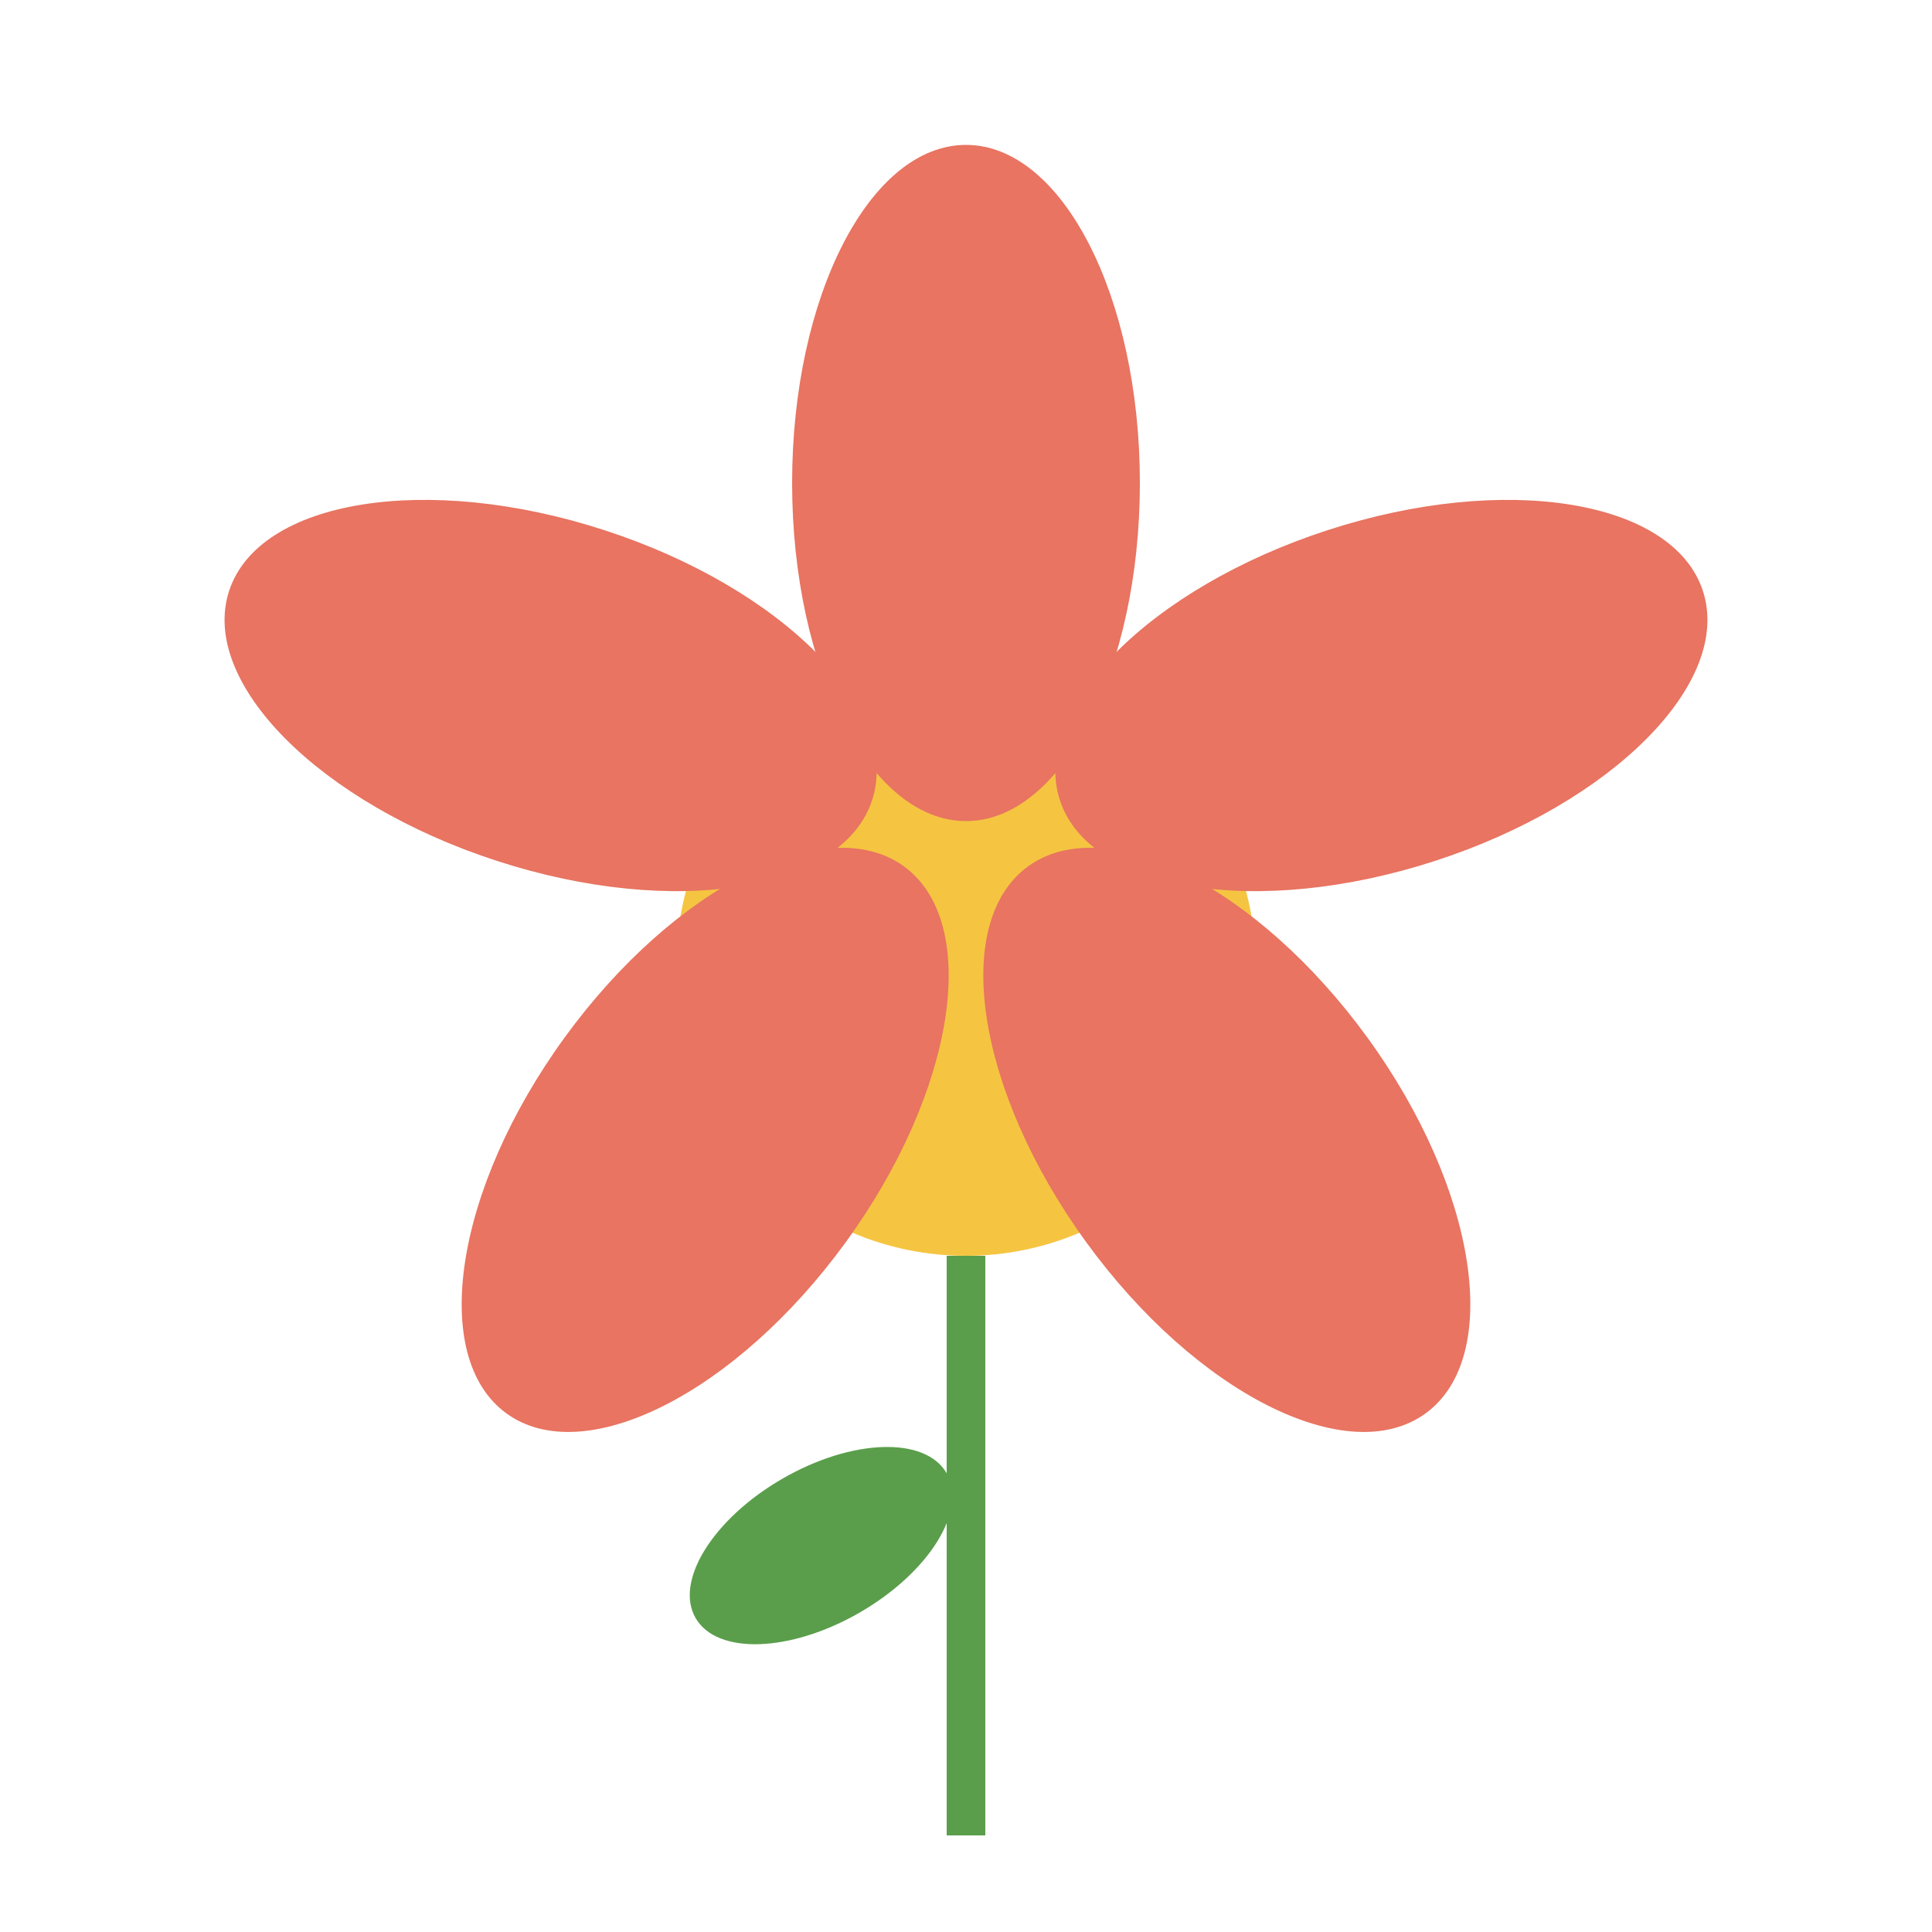
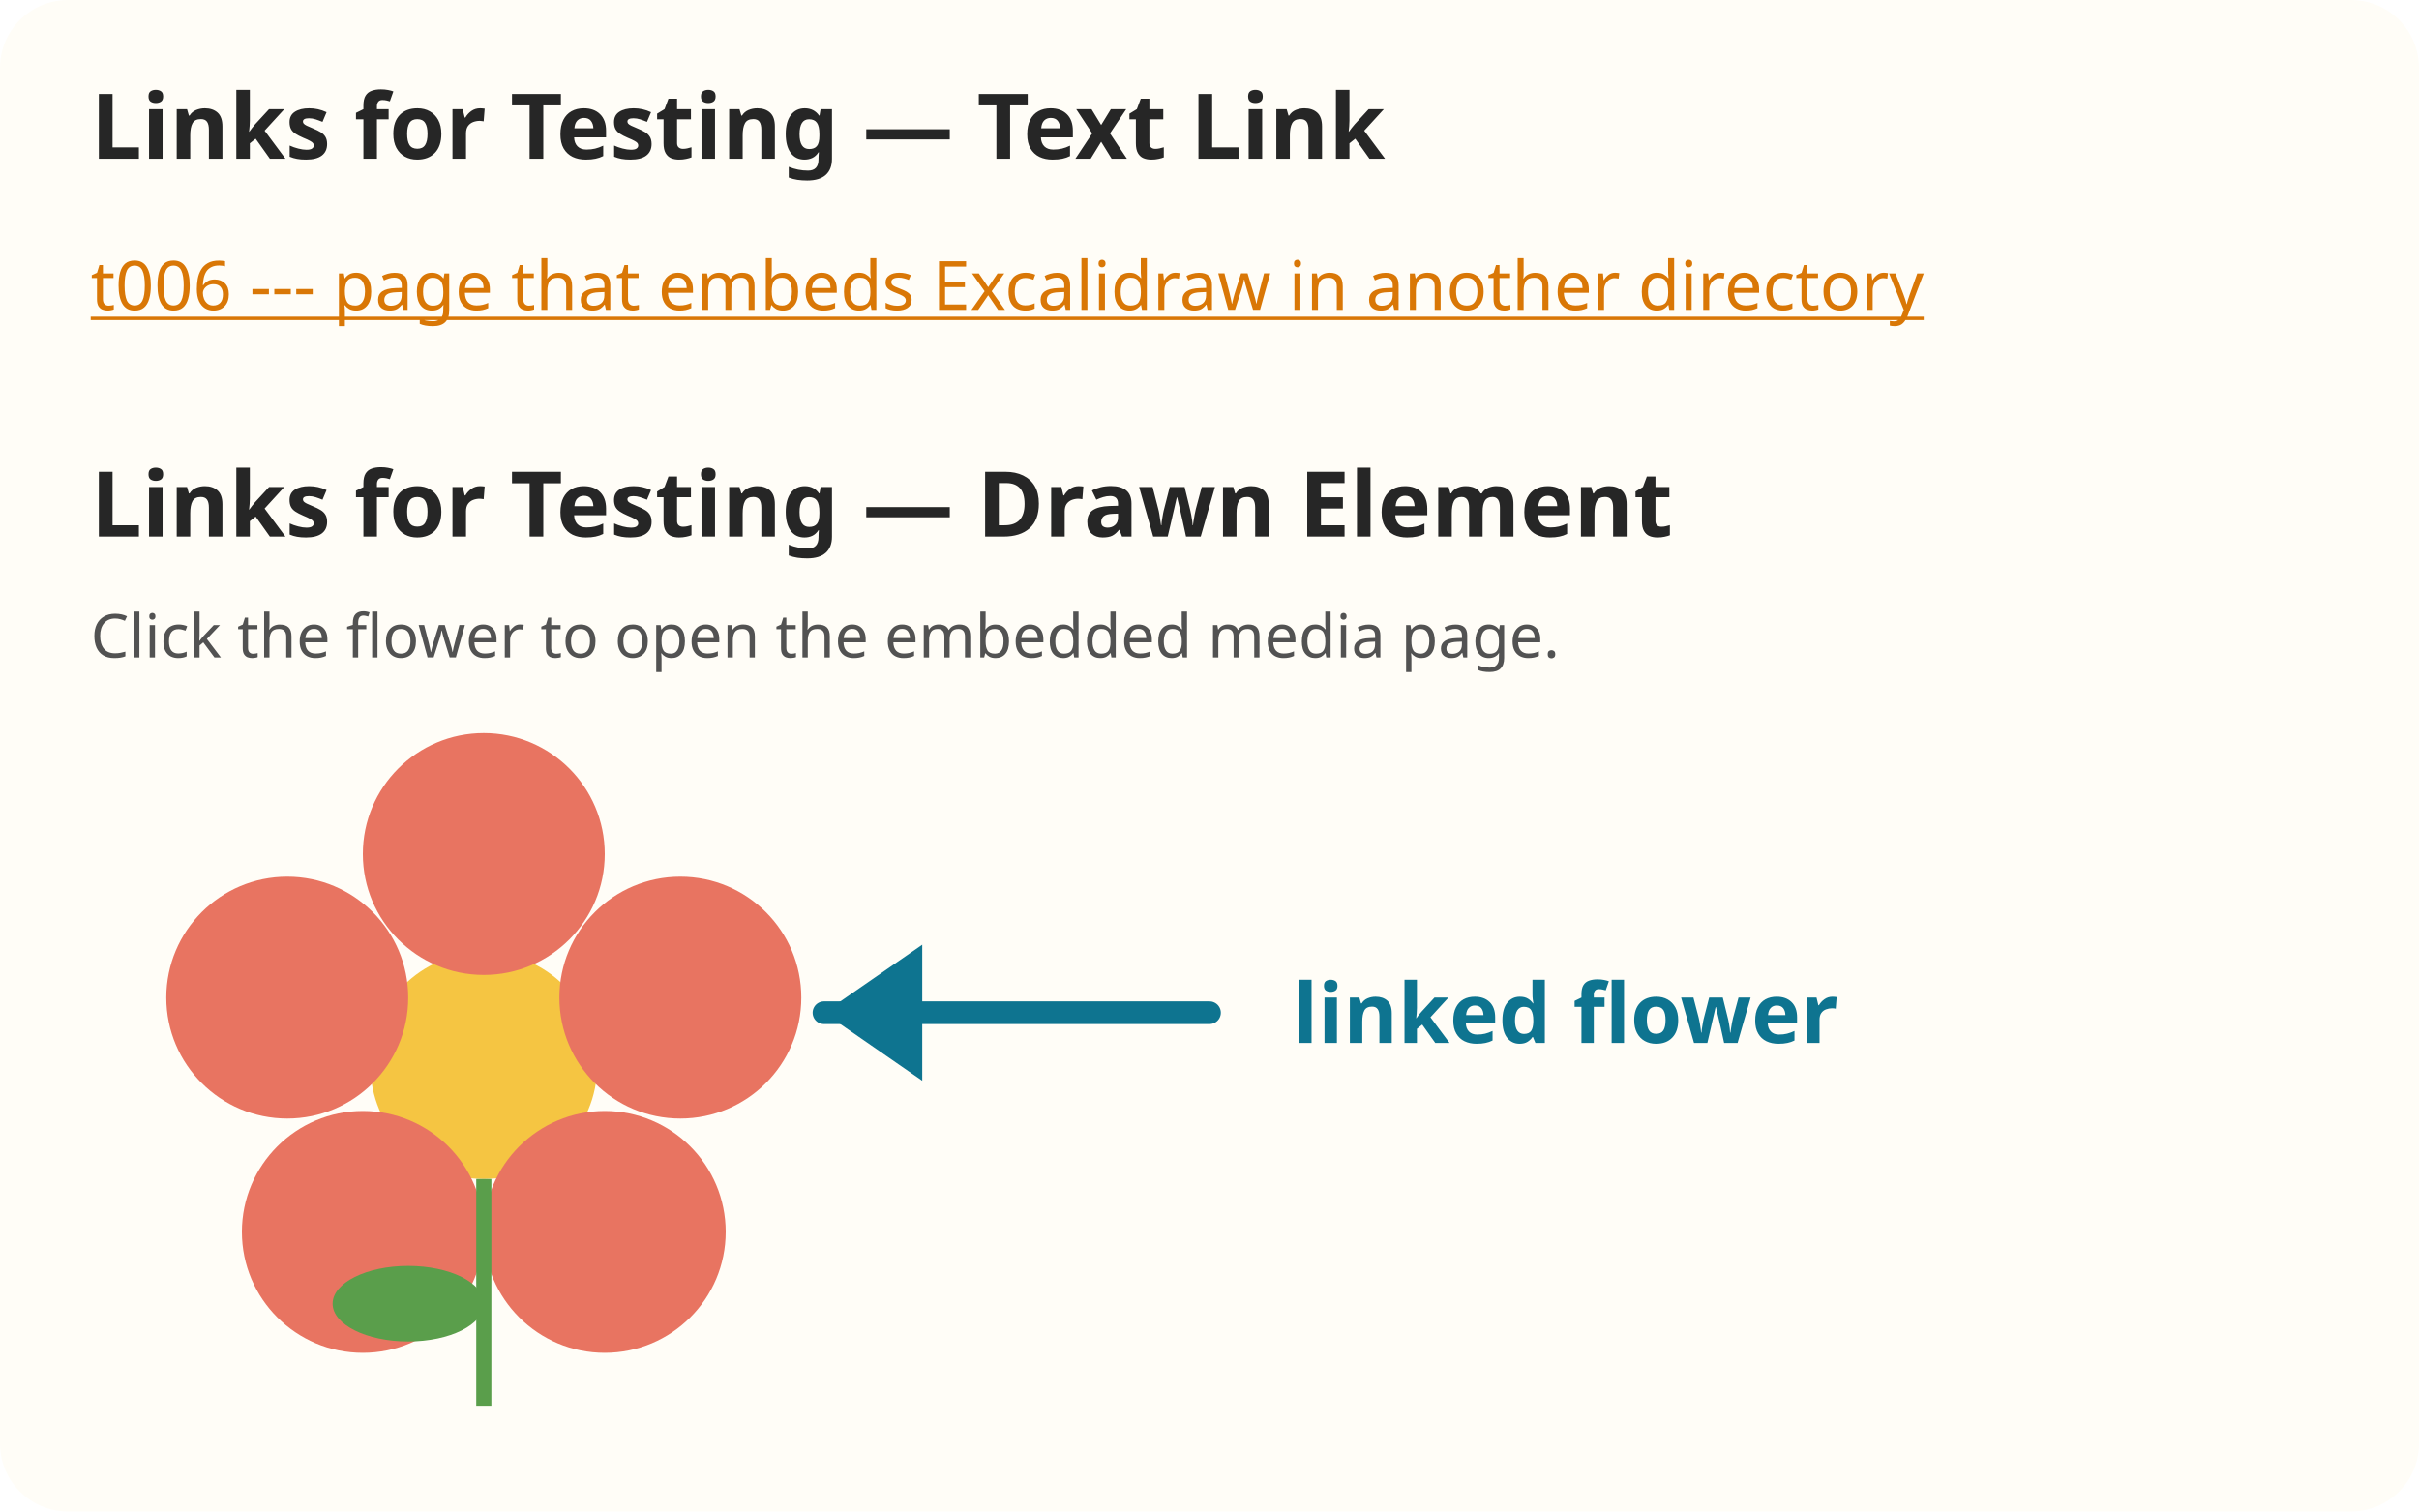
- <svg xmlns="http://www.w3.org/2000/svg" viewBox="0 0 200 200" width="200" height="200">
-   <a href="../main page.md" aria-label="Open the main page">
-     <circle cx="100" cy="100" r="30" fill="#f5c542" />
+ <svg xmlns="http://www.w3.org/2000/svg" viewBox="0 0 640 400" width="100%" height="100%" role="img" aria-labelledby="title description">
+   <rect width="640" height="400" rx="18" fill="#fffdf7" />
+   <text x="24" y="42" font-family="sans-serif" font-size="24" font-weight="700" fill="#262626">Links for Testing — Text Link</text>
+   <a href="./t006 --- page that embeds Excalidraw in another directory.md" aria-label="Open the page that embeds Excalidraw in another directory">
+     <text x="24" y="82" font-family="sans-serif" font-size="18" fill="#d97706" text-decoration="underline">t006 --- page that embeds Excalidraw in another directory</text>
  </a>
-   <a href="../t006 - embedded media.md" aria-label="Open the embedded media page">
-     <ellipse cx="100" cy="50" rx="18" ry="35" fill="#e87461" />
+   <text x="24" y="142" font-family="sans-serif" font-size="24" font-weight="700" fill="#262626">Links for Testing — Drawn Element</text>
+   <text x="24" y="174" font-family="sans-serif" font-size="16" fill="#525252">Click the flower to open the embedded media page.</text>
+   <a href="../t006 - embedded media.md" aria-label="Open the embedded media page from the flower">
+     <circle cx="128" cy="282" r="30" fill="#f5c542" />
+     <circle cx="128" cy="226" r="32" fill="#e87461" />
+     <circle cx="180" cy="264" r="32" fill="#e87461" />
+     <circle cx="160" cy="326" r="32" fill="#e87461" />
+     <circle cx="96" cy="326" r="32" fill="#e87461" />
+     <circle cx="76" cy="264" r="32" fill="#e87461" />
+     <line x1="128" y1="312" x2="128" y2="372" stroke="#5a9e4b" stroke-width="4" />
+     <ellipse cx="108" cy="345" rx="20" ry="10" fill="#5a9e4b" />
  </a>
-   <ellipse cx="143" cy="72" rx="18" ry="35" fill="#e87461" transform="rotate(72 143 72)" />
-   <ellipse cx="127" cy="118" rx="18" ry="35" fill="#e87461" transform="rotate(144 127 118)" />
-   <ellipse cx="73" cy="118" rx="18" ry="35" fill="#e87461" transform="rotate(216 73 118)" />
-   <ellipse cx="57" cy="72" rx="18" ry="35" fill="#e87461" transform="rotate(288 57 72)" />
-   <line x1="100" y1="130" x2="100" y2="190" stroke="#5a9e4b" stroke-width="4" />
-   <ellipse cx="85" cy="160" rx="15" ry="8" fill="#5a9e4b" transform="rotate(-30 85 160)" />
+   <line x1="320" y1="268" x2="218" y2="268" stroke="#0e7490" stroke-width="6" stroke-linecap="round" />
+   <polygon points="218,268 244,250 244,286" fill="#0e7490" />
+   <text x="342" y="276" font-family="sans-serif" font-size="22" font-weight="600" fill="#0e7490">linked flower</text>
</svg>
